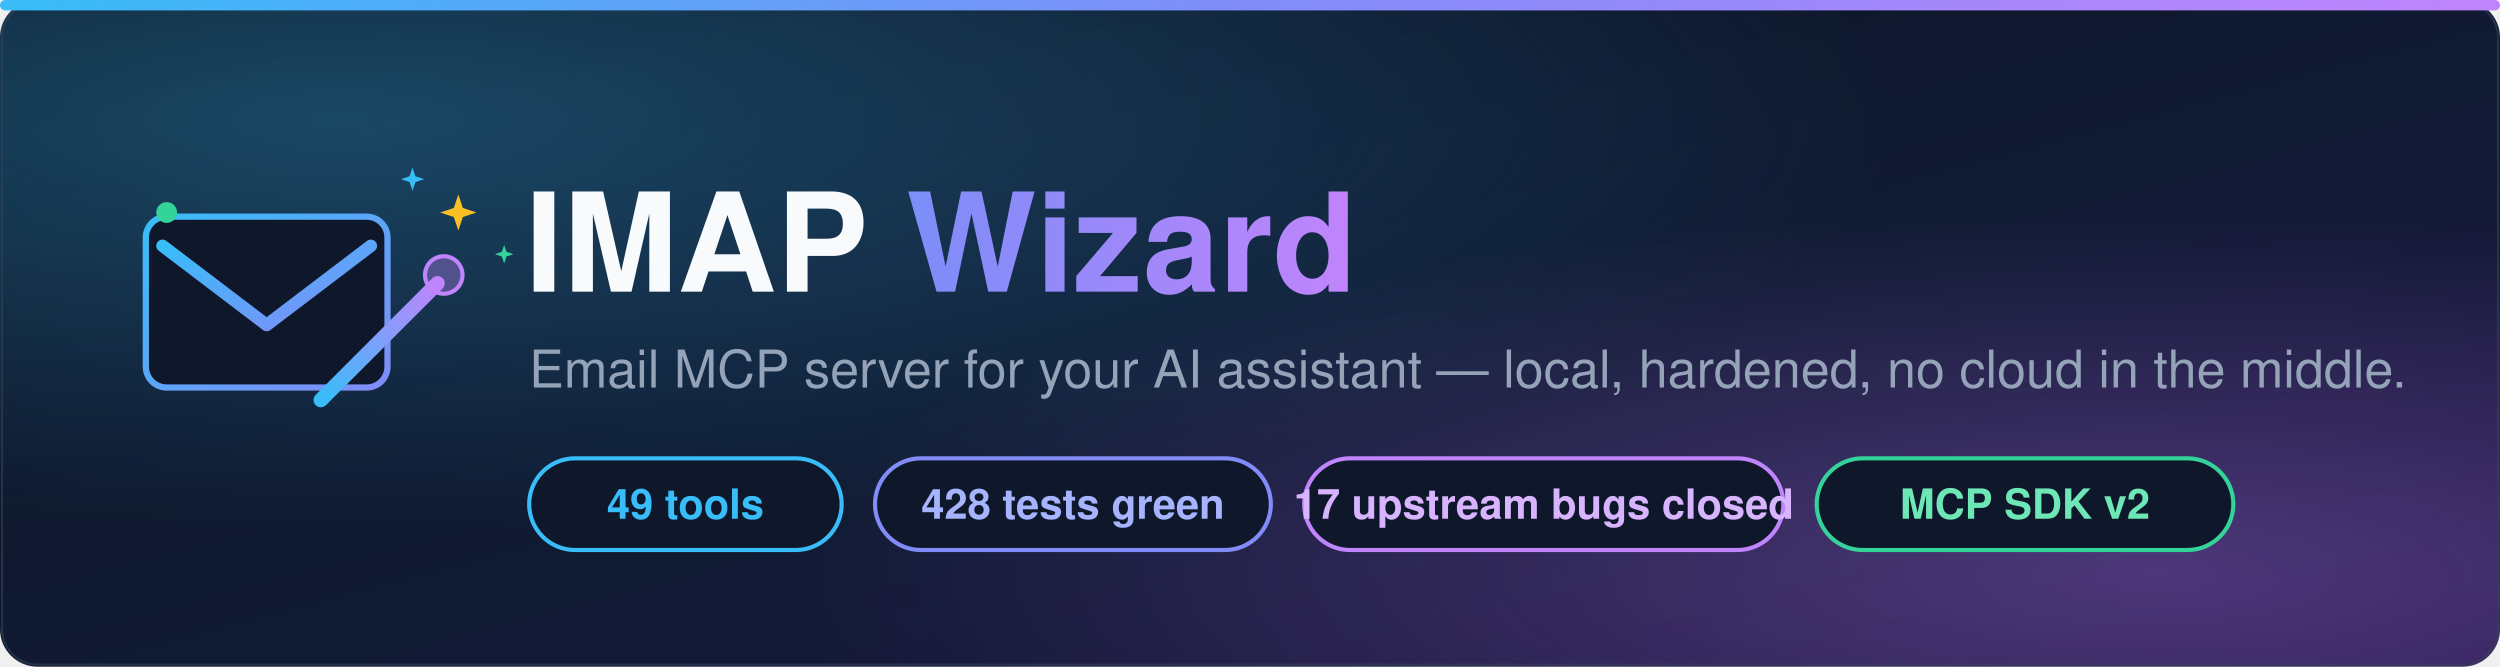
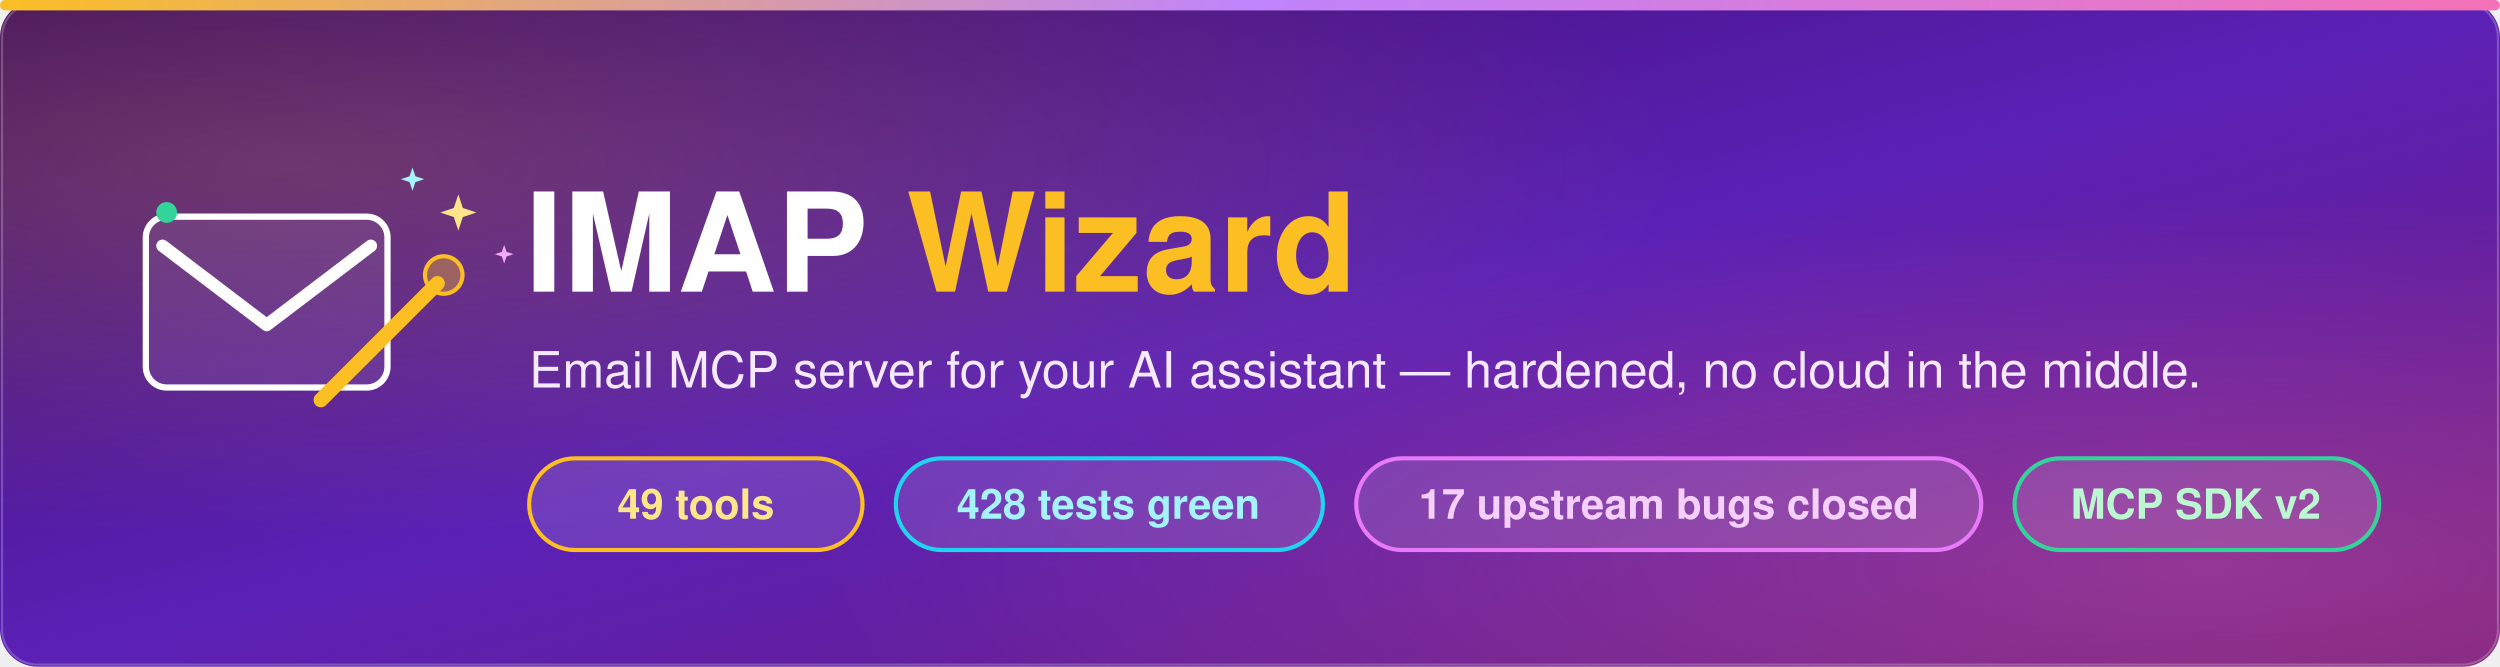
<svg xmlns="http://www.w3.org/2000/svg" width="1200" height="320" viewBox="0 0 1200 320" role="img" aria-label="IMAP Wizard — hardened email MCP server: 49 tools, 428 tests green, 17 upstream bugs closed">
  <defs>
    <linearGradient id="bg" x1="0" y1="0" x2="1" y2="1">
-       <stop offset="0%" stop-color="#0b1220" />
-       <stop offset="55%" stop-color="#101a33" />
-       <stop offset="100%" stop-color="#1a1040" />
+       <stop offset="0%" stop-color="#3b0764" />
+       <stop offset="50%" stop-color="#5b21b6" />
+       <stop offset="100%" stop-color="#701a75" />
    </linearGradient>
-     <linearGradient id="accent" x1="0" y1="0" x2="1" y2="0">
-       <stop offset="0%" stop-color="#38bdf8" />
-       <stop offset="50%" stop-color="#818cf8" />
-       <stop offset="100%" stop-color="#c084fc" />
+     <linearGradient id="bar" x1="0" y1="0" x2="1" y2="0">
+       <stop offset="0%" stop-color="#fbbf24" />
+       <stop offset="50%" stop-color="#c084fc" />
+       <stop offset="100%" stop-color="#f472b6" />
    </linearGradient>
-     <linearGradient id="wand" x1="0" y1="1" x2="1" y2="0">
-       <stop offset="0%" stop-color="#38bdf8" />
-       <stop offset="100%" stop-color="#c084fc" />
-     </linearGradient>
-     <linearGradient id="envelope" x1="0" y1="0" x2="1" y2="1">
-       <stop offset="0%" stop-color="#38bdf8" />
-       <stop offset="100%" stop-color="#818cf8" />
-     </linearGradient>
-     <radialGradient id="glow1" cx="14%" cy="18%" r="62%">
-       <stop offset="0%" stop-color="#38bdf8" stop-opacity="0.30" />
-       <stop offset="100%" stop-color="#38bdf8" stop-opacity="0" />
+     <radialGradient id="glowGold" cx="12%" cy="25%" r="55%">
+       <stop offset="0%" stop-color="#fbbf24" stop-opacity="0.22" />
+       <stop offset="100%" stop-color="#fbbf24" stop-opacity="0" />
    </radialGradient>
-     <radialGradient id="glow2" cx="86%" cy="86%" r="55%">
-       <stop offset="0%" stop-color="#c084fc" stop-opacity="0.32" />
-       <stop offset="100%" stop-color="#c084fc" stop-opacity="0" />
+     <radialGradient id="glowPink" cx="88%" cy="85%" r="55%">
+       <stop offset="0%" stop-color="#f472b6" stop-opacity="0.30" />
+       <stop offset="100%" stop-color="#f472b6" stop-opacity="0" />
    </radialGradient>
    <g id="sparkle">
      <path d="M0 -14 L3.5 -3.5 L14 0 L3.5 3.5 L0 14 L-3.5 3.5 L-14 0 L-3.5 -3.5 Z" />
    </g>
  </defs>
  <rect width="1200" height="320" rx="18" fill="url(#bg)" />
-   <rect width="1200" height="320" rx="18" fill="url(#glow1)" />
-   <rect width="1200" height="320" rx="18" fill="url(#glow2)" />
-   <rect x="1" y="1" width="1198" height="318" rx="17" fill="none" stroke="#334155" stroke-opacity="0.6" />
-   <rect x="0" y="0" width="1200" height="5" rx="2.5" fill="url(#accent)" />
+   <rect width="1200" height="320" rx="18" fill="url(#glowGold)" />
+   <rect width="1200" height="320" rx="18" fill="url(#glowPink)" />
+   <rect x="1" y="1" width="1198" height="318" rx="17" fill="none" stroke="#ffffff" stroke-opacity="0.22" />
+   <rect x="0" y="0" width="1200" height="5" rx="2.5" fill="url(#bar)" />
  <g transform="translate(70,96)">
-     <rect x="0" y="8" width="116" height="82" rx="10" fill="#0f172a" stroke="url(#envelope)" stroke-width="3" />
-     <path d="M8 22 L58 60 L108 22" fill="none" stroke="url(#envelope)" stroke-width="6" stroke-linecap="round" stroke-linejoin="round" />
-     <line x1="84" y1="96" x2="140" y2="40" stroke="url(#wand)" stroke-width="7" stroke-linecap="round" />
-     <circle cx="143" cy="36" r="9" fill="#c084fc" fill-opacity="0.35" stroke="#c084fc" stroke-width="2" />
-     <use href="#sparkle" transform="translate(150,6) scale(0.62)" fill="#fbbf24" />
-     <use href="#sparkle" transform="translate(128,-10) scale(0.4)" fill="#38bdf8" />
-     <use href="#sparkle" transform="translate(172,26) scale(0.32)" fill="#34d399" />
+     <rect x="0" y="8" width="116" height="82" rx="10" fill="#ffffff" fill-opacity="0.07" stroke="#ffffff" stroke-width="3" />
+     <path d="M8 22 L58 60 L108 22" fill="none" stroke="#ffffff" stroke-width="6" stroke-linecap="round" stroke-linejoin="round" />
+     <line x1="84" y1="96" x2="140" y2="40" stroke="#fbbf24" stroke-width="7" stroke-linecap="round" />
+     <circle cx="143" cy="36" r="9" fill="#fbbf24" fill-opacity="0.35" stroke="#fbbf24" stroke-width="2" />
+     <use href="#sparkle" transform="translate(150,6) scale(0.62)" fill="#fde68a" />
+     <use href="#sparkle" transform="translate(128,-10) scale(0.4)" fill="#a5f3fc" />
+     <use href="#sparkle" transform="translate(172,26) scale(0.32)" fill="#f0abfc" />
    <circle cx="10" cy="6" r="5" fill="#34d399" />
  </g>
-   <text x="252" y="140" font-family="'Segoe UI',Helvetica,Arial,sans-serif" font-size="66" font-weight="800" fill="#f8fafc">IMAP <tspan fill="url(#accent)">Wizard</tspan>
+   <text x="252" y="140" font-family="'Segoe UI',Helvetica,Arial,sans-serif" font-size="66" font-weight="800" fill="#ffffff">IMAP <tspan fill="#fbbf24">Wizard</tspan>
  </text>
-   <text x="254" y="186" font-family="'Segoe UI',Helvetica,Arial,sans-serif" font-size="25" fill="#94a3b8">Email MCP server for your AI assistant — local, hardened, no cloud in the middle.</text>
+   <text x="254" y="186" font-family="'Segoe UI',Helvetica,Arial,sans-serif" font-size="24" fill="#f5e9ff">Email MCP server for your AI assistant — hardened, no cloud in the middle.</text>
  <g font-family="'Segoe UI',Helvetica,Arial,sans-serif" font-size="20" font-weight="600">
-     <rect x="254" y="220" width="150" height="44" rx="22" fill="#0f172a" stroke="#38bdf8" stroke-width="2" />
-     <text x="329" y="249" text-anchor="middle" fill="#38bdf8">49 tools</text>
-     <rect x="420" y="220" width="190" height="44" rx="22" fill="#0f172a" stroke="#818cf8" stroke-width="2" />
-     <text x="515" y="249" text-anchor="middle" fill="#a5b4fc">428 tests green</text>
-     <rect x="626" y="220" width="230" height="44" rx="22" fill="#0f172a" stroke="#c084fc" stroke-width="2" />
-     <text x="741" y="249" text-anchor="middle" fill="#d8b4fe">17 upstream bugs closed</text>
-     <rect x="872" y="220" width="200" height="44" rx="22" fill="#0f172a" stroke="#34d399" stroke-width="2" />
-     <text x="972" y="249" text-anchor="middle" fill="#6ee7b7">MCP SDK v2</text>
+     <rect x="254" y="220" width="160" height="44" rx="22" fill="#ffffff" fill-opacity="0.12" stroke="#fbbf24" stroke-width="2" />
+     <text x="334" y="249" text-anchor="middle" fill="#fde68a">49 tools</text>
+     <rect x="430" y="220" width="205" height="44" rx="22" fill="#ffffff" fill-opacity="0.12" stroke="#22d3ee" stroke-width="2" />
+     <text x="532" y="249" text-anchor="middle" fill="#a5f3fc">428 tests green</text>
+     <rect x="651" y="220" width="300" height="44" rx="22" fill="#ffffff" fill-opacity="0.12" stroke="#e879f9" stroke-width="2" />
+     <text x="801" y="249" text-anchor="middle" fill="#f5d0fe">17 upstream bugs closed</text>
+     <rect x="967" y="220" width="175" height="44" rx="22" fill="#ffffff" fill-opacity="0.12" stroke="#34d399" stroke-width="2" />
+     <text x="1054" y="249" text-anchor="middle" fill="#bbf7d0">MCP SDK v2</text>
  </g>
</svg>
